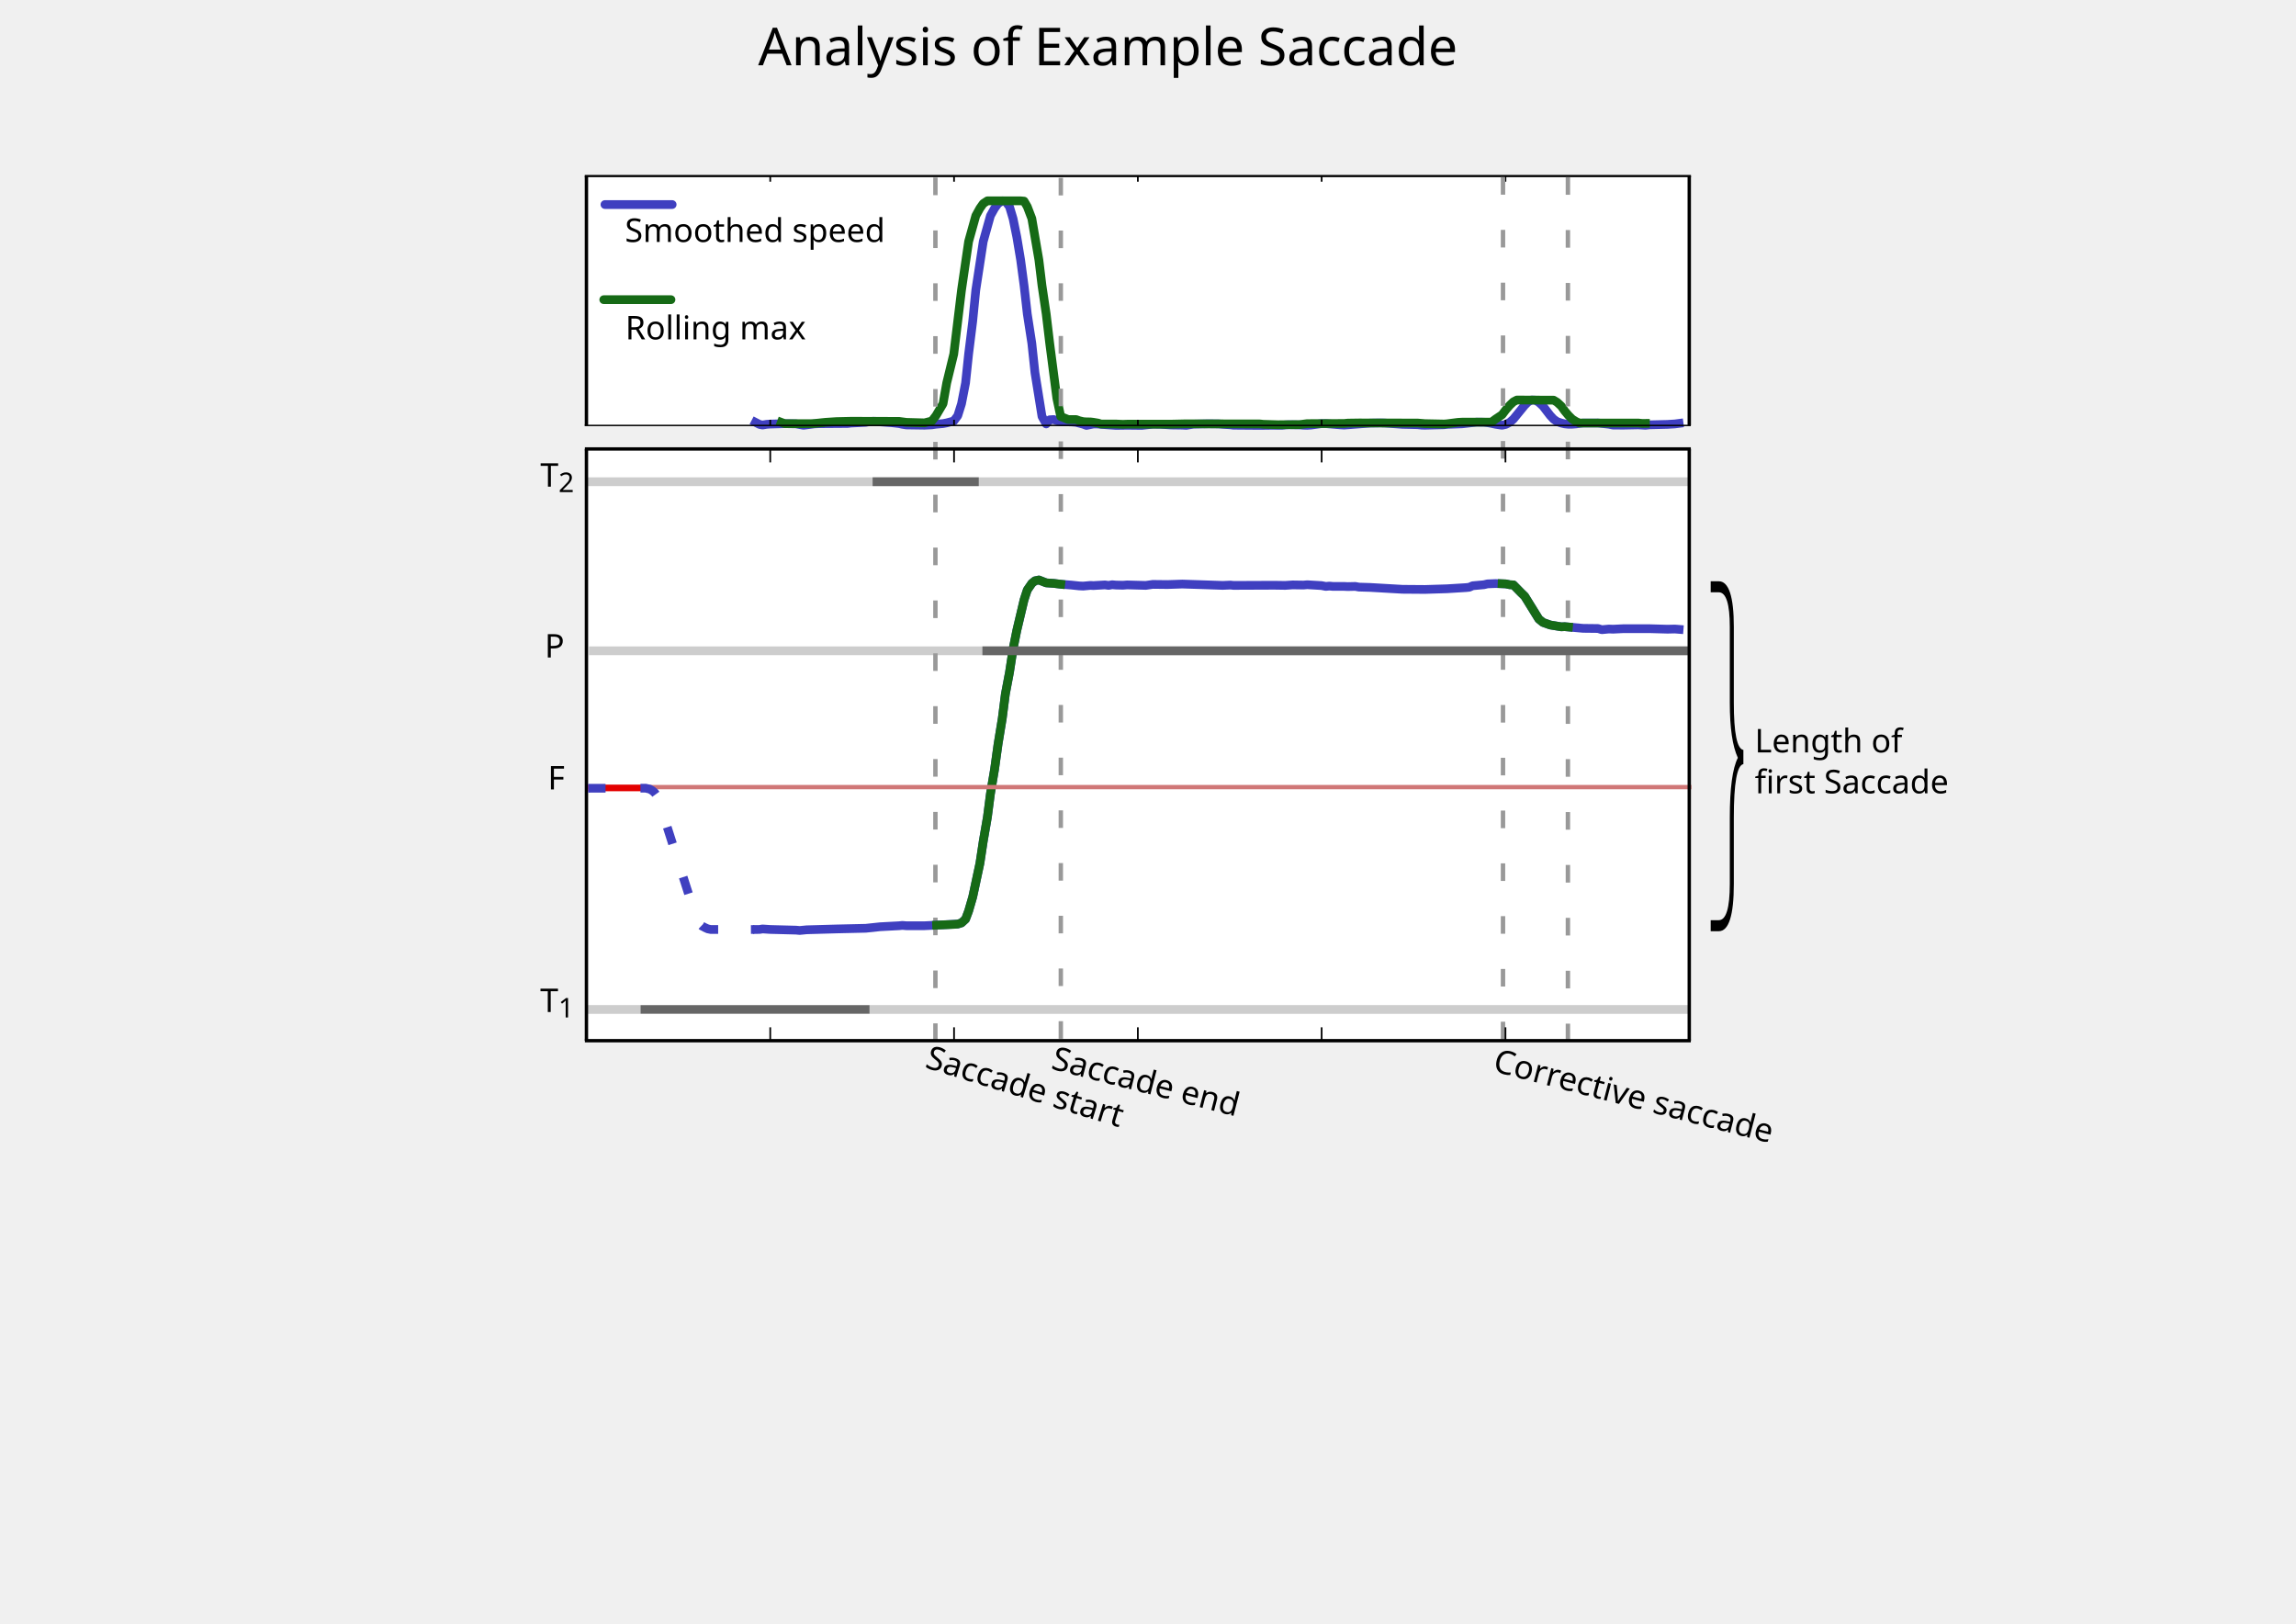
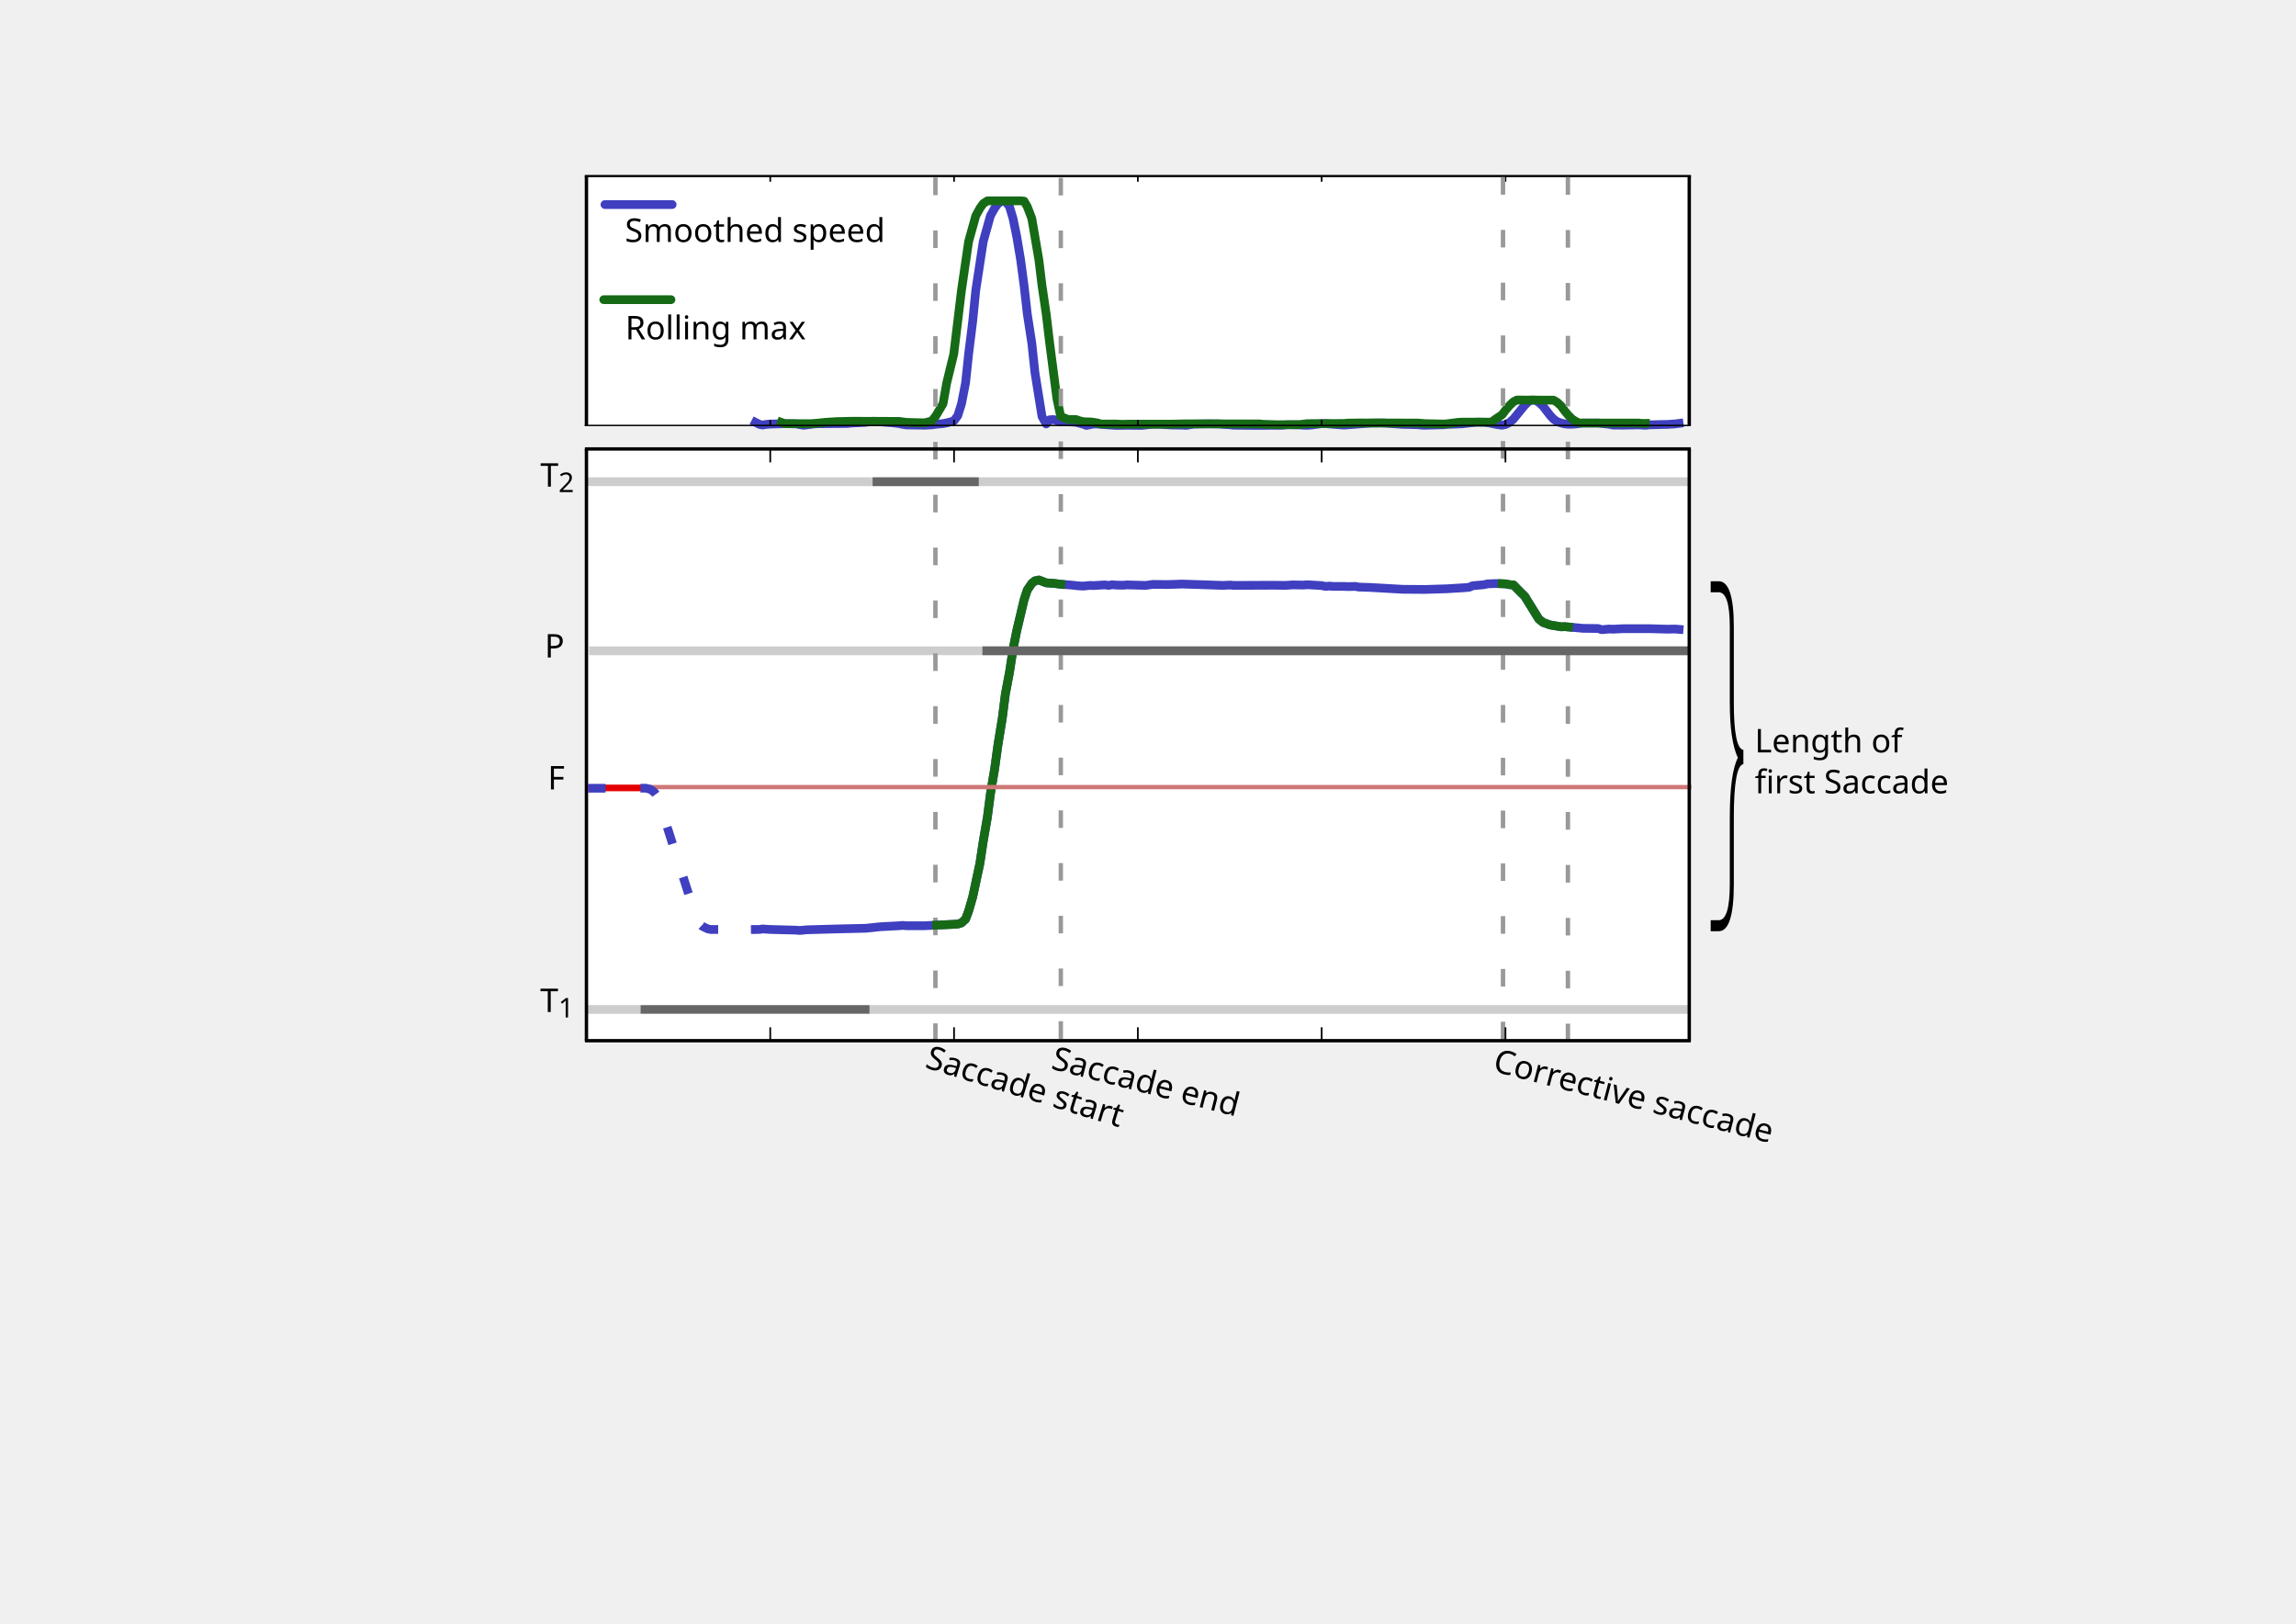
<svg xmlns="http://www.w3.org/2000/svg" xmlns:xlink="http://www.w3.org/1999/xlink" width="297mm" height="210mm" viewBox="0 0 1052.362 744.094" id="svg2" version="1.1">
  <defs id="defs4" style="stroke-linecap:butt;stroke-linejoin:round">
    <style id="style5183" type="text/css">
*{stroke-linecap:butt;stroke-linejoin:round;}
  </style>
  </defs>
  <g id="layer1" transform="translate(0,-308.2677)">
    <g id="patch_2" style="stroke-linecap:butt;stroke-linejoin:round" transform="matrix(1.545191,0,0,0.6471208,187.2647,340.371)">
      <path id="path5191" style="fill:#ffffff;stroke-linecap:butt;stroke-linejoin:round" d="m 52.763,251.672 327.127,0 0,-176.612 -327.127,0 z" />
    </g>
    <path clip-path="url(#pe4f3b6e82b)" d="m 346.276,501.815 1.842,0.951 1.403,0.277 1.851,-0.317 1.585,-0.116 6.743,-0.193 5.102,0.084 3.489,0.659 5.014,-0.654 1.775,-0.071 13.367,-0.095 1.626,-0.197 6.743,-0.334 1.816,-0.333 1.553,-0.153 1.82,0.054 1.344,0.215 5.351,0.384 3.378,0.393 1.508,0.344 1.837,0.287 8.312,0.122 3.373,-0.164 1.88,-0.281 3.245,-0.291 1.69,-0.329 3.228,-0.861 1.831,-2.418 1.723,-5.493 1.857,-9.535 1.397,-13.225 1.868,-14.971 1.429,-14.384 3.409,-22.226 3.299,-11.822 1.897,-3.394 1.59,-2.175 1.939,-1.249 1.411,0.137 1.894,2.525 1.63,5.456 1.728,8.462 1.748,10.49 1.579,11.792 1.471,12.965 2.08,13.451 1.431,13.428 3.234,20.122 1.924,3.405 1.601,-1.891 1.828,-0.117 1.448,0.541 1.771,0.434 4.874,0.122 2.168,0.163 3.287,0.883 1.466,0.549 3.172,-0.648 2.157,0.012 1.29,0.144 6.919,0.495 5.13,-0.072 6.686,0.072 5.047,-0.575 3.367,0.038 5.159,0.337 5.017,0.072 1.813,0.102 3.229,-0.558 6.822,-0.153 4.83,0.053 1.834,0.173 3.511,0.225 1.46,0.192 12.009,0.095 6.617,-0.082 3.484,0.029 1.551,-0.177 1.667,-0.087 4.898,0.074 1.802,0.146 1.712,0.049 1.834,-0.129 4.687,-0.641 2.01,-0.003 6.785,0.569 1.643,0.094 11.896,-0.901 4.744,-0.076 1.938,0.041 8.125,0.599 6.922,0.149 1.845,0.21 1.513,0.045 8.76,-0.228 1.276,-0.157 6.972,-0.257 6.708,-0.769 3.347,0.039 1.61,0.188 1.857,0.329 1.867,0.414 2.979,0.45 1.7,-0.385 1.828,-0.948 1.672,-1.482 5.173,-6.346 1.604,-1.578 1.602,-0.822 1.601,0.068 1.663,0.971 1.916,1.766 3.271,4.257 1.604,1.715 1.612,1.138 1.905,0.638 1.524,0.371 1.755,0.181 1.737,-0.018 1.831,-0.14 1.448,-0.224 1.695,-0.18 6.848,-0.006 4.982,0.558 1.914,0.387 4.696,0.036 6.79,-0.137 3.348,0.199 1.882,-0.213 8.23,-0.199 3.348,-0.205 1.958,-0.256 0,0" style="fill:none;stroke:#3f3fc0;stroke-width:4;stroke-linecap:square;stroke-linejoin:round;stroke-miterlimit:4;stroke-dasharray:none;stroke-opacity:1" id="path5194" />
    <path clip-path="url(#pe4f3b6e82b)" d="m 358.101,501.815 1.599,0.601 11.985,-0.002 1.621,-0.076 5.02,-0.531 5.033,-0.333 6.715,-0.153 22.005,0.054 3.345,0.448 8.312,0.232 3.373,-0.861 1.88,-2.418 3.245,-5.493 1.69,-9.535 3.228,-13.225 3.554,-29.355 3.254,-22.226 3.297,-11.822 1.873,-3.394 1.536,-2.175 1.913,-1.249 15.223,0 1.579,0.137 1.471,2.525 2.08,5.456 3.236,18.952 1.429,11.792 1.924,12.965 1.601,13.451 3.276,25.197 1.771,8.353 3.44,1.396 3.602,0 1.485,0.541 1.802,0.434 1.466,0.098 1.871,0.025 1.301,0.163 2.157,0.365 1.29,0.419 6.919,0.012 3.158,0.144 1.972,-0.079 20.259,-0.009 6.83,-0.153 33.696,0.053 1.59,0.173 6.621,0.196 10.007,-0.047 3.514,-0.454 16.958,-0.075 1.643,-0.166 5.104,-0.076 26.879,0.041 3.358,0.273 8.76,0.179 1.276,-0.091 5.11,-0.665 1.862,-0.104 13.522,0 1.867,-1.395 2.979,-1.986 1.7,-2.262 1.828,-2.098 1.672,-1.578 1.592,-0.822 16.843,0.068 1.612,0.971 1.905,1.766 1.524,2.163 1.755,2.095 1.737,1.715 1.831,1.138 1.448,0.623 26.925,0 1.901,0.192 1.448,-0.023 0,0" style="fill:none;stroke:#166a16;stroke-width:4;stroke-linecap:square;stroke-linejoin:round;stroke-miterlimit:4;stroke-dasharray:none;stroke-opacity:1" id="path5197" />
    <g id="matplotlib.axis_1" style="stroke-linecap:butt;stroke-linejoin:round" transform="matrix(1.545191,0,0,0.6471208,187.2647,340.371)">
      <g id="xtick_1" style="stroke-linecap:butt;stroke-linejoin:round">
        <g id="line2d_3" style="stroke-linecap:butt;stroke-linejoin:round">
          <defs id="defs5202">
            <path style="stroke:#000000;stroke-width:0.5;stroke-linecap:butt;stroke-linejoin:round" id="m93b0483c22" d="M 0,0 0,-4" />
          </defs>
          <g id="g5205" style="stroke-linecap:butt;stroke-linejoin:round">
            <use id="use5207" y="251.672" xlink:href="#m93b0483c22" x="52.763" style="stroke:#000000;stroke-width:0.5;stroke-linecap:butt;stroke-linejoin:round" width="100%" height="100%" />
          </g>
        </g>
        <g id="line2d_4" style="stroke-linecap:butt;stroke-linejoin:round">
          <defs id="defs5210">
            <path style="stroke:#000000;stroke-width:0.5;stroke-linecap:butt;stroke-linejoin:round" id="m741efc42ff" d="M 0,0 0,4" />
          </defs>
          <g id="g5213" style="stroke-linecap:butt;stroke-linejoin:round">
            <use id="use5215" y="75.06" xlink:href="#m741efc42ff" x="52.763" style="stroke:#000000;stroke-width:0.5;stroke-linecap:butt;stroke-linejoin:round" width="100%" height="100%" />
          </g>
        </g>
      </g>
      <g id="xtick_2" style="stroke-linecap:butt;stroke-linejoin:round">
        <g id="line2d_5" style="stroke-linecap:butt;stroke-linejoin:round">
          <g id="g5219" style="stroke-linecap:butt;stroke-linejoin:round">
            <use id="use5221" y="251.672" xlink:href="#m93b0483c22" x="107.284" style="stroke:#000000;stroke-width:0.5;stroke-linecap:butt;stroke-linejoin:round" width="100%" height="100%" />
          </g>
        </g>
        <g id="line2d_6" style="stroke-linecap:butt;stroke-linejoin:round">
          <g id="g5224" style="stroke-linecap:butt;stroke-linejoin:round">
            <use id="use5226" y="75.06" xlink:href="#m741efc42ff" x="107.284" style="stroke:#000000;stroke-width:0.5;stroke-linecap:butt;stroke-linejoin:round" width="100%" height="100%" />
          </g>
        </g>
      </g>
      <g id="xtick_3" style="stroke-linecap:butt;stroke-linejoin:round">
        <g id="line2d_7" style="stroke-linecap:butt;stroke-linejoin:round">
          <g id="g5230" style="stroke-linecap:butt;stroke-linejoin:round">
            <use id="use5232" y="251.672" xlink:href="#m93b0483c22" x="161.805" style="stroke:#000000;stroke-width:0.5;stroke-linecap:butt;stroke-linejoin:round" width="100%" height="100%" />
          </g>
        </g>
        <g id="line2d_8" style="stroke-linecap:butt;stroke-linejoin:round">
          <g id="g5235" style="stroke-linecap:butt;stroke-linejoin:round">
            <use id="use5237" y="75.06" xlink:href="#m741efc42ff" x="161.805" style="stroke:#000000;stroke-width:0.5;stroke-linecap:butt;stroke-linejoin:round" width="100%" height="100%" />
          </g>
        </g>
      </g>
      <g id="xtick_4" style="stroke-linecap:butt;stroke-linejoin:round">
        <g id="line2d_9" style="stroke-linecap:butt;stroke-linejoin:round">
          <g id="g5241" style="stroke-linecap:butt;stroke-linejoin:round">
            <use id="use5243" y="251.672" xlink:href="#m93b0483c22" x="216.326" style="stroke:#000000;stroke-width:0.5;stroke-linecap:butt;stroke-linejoin:round" width="100%" height="100%" />
          </g>
        </g>
        <g id="line2d_10" style="stroke-linecap:butt;stroke-linejoin:round">
          <g id="g5246" style="stroke-linecap:butt;stroke-linejoin:round">
            <use id="use5248" y="75.06" xlink:href="#m741efc42ff" x="216.326" style="stroke:#000000;stroke-width:0.5;stroke-linecap:butt;stroke-linejoin:round" width="100%" height="100%" />
          </g>
        </g>
      </g>
      <g id="xtick_5" style="stroke-linecap:butt;stroke-linejoin:round">
        <g id="line2d_11" style="stroke-linecap:butt;stroke-linejoin:round">
          <g id="g5252" style="stroke-linecap:butt;stroke-linejoin:round">
            <use id="use5254" y="251.672" xlink:href="#m93b0483c22" x="270.848" style="stroke:#000000;stroke-width:0.5;stroke-linecap:butt;stroke-linejoin:round" width="100%" height="100%" />
          </g>
        </g>
        <g id="line2d_12" style="stroke-linecap:butt;stroke-linejoin:round">
          <g id="g5257" style="stroke-linecap:butt;stroke-linejoin:round">
            <use id="use5259" y="75.06" xlink:href="#m741efc42ff" x="270.848" style="stroke:#000000;stroke-width:0.5;stroke-linecap:butt;stroke-linejoin:round" width="100%" height="100%" />
          </g>
        </g>
      </g>
      <g id="xtick_6" style="stroke-linecap:butt;stroke-linejoin:round">
        <g id="line2d_13" style="stroke-linecap:butt;stroke-linejoin:round">
          <g id="g5263" style="stroke-linecap:butt;stroke-linejoin:round">
            <use id="use5265" y="251.672" xlink:href="#m93b0483c22" x="325.369" style="stroke:#000000;stroke-width:0.5;stroke-linecap:butt;stroke-linejoin:round" width="100%" height="100%" />
          </g>
        </g>
        <g id="line2d_14" style="stroke-linecap:butt;stroke-linejoin:round">
          <g id="g5268" style="stroke-linecap:butt;stroke-linejoin:round">
            <use id="use5270" y="75.06" xlink:href="#m741efc42ff" x="325.369" style="stroke:#000000;stroke-width:0.5;stroke-linecap:butt;stroke-linejoin:round" width="100%" height="100%" />
          </g>
        </g>
      </g>
      <g id="xtick_7" style="stroke-linecap:butt;stroke-linejoin:round">
        <g id="line2d_15" style="stroke-linecap:butt;stroke-linejoin:round">
          <g id="g5274" style="stroke-linecap:butt;stroke-linejoin:round">
            <use id="use5276" y="251.672" xlink:href="#m93b0483c22" x="379.89" style="stroke:#000000;stroke-width:0.5;stroke-linecap:butt;stroke-linejoin:round" width="100%" height="100%" />
          </g>
        </g>
        <g id="line2d_16" style="stroke-linecap:butt;stroke-linejoin:round">
          <g id="g5279" style="stroke-linecap:butt;stroke-linejoin:round">
            <use id="use5281" y="75.06" xlink:href="#m741efc42ff" x="379.89" style="stroke:#000000;stroke-width:0.5;stroke-linecap:butt;stroke-linejoin:round" width="100%" height="100%" />
          </g>
        </g>
      </g>
    </g>
    <path d="m 268.027,388.944 507.021,0" style="fill:none;stroke:#000000;stroke-width:1.001;stroke-linecap:butt;stroke-linejoin:round" id="path5499" />
    <g id="patch_4" style="stroke-linecap:butt;stroke-linejoin:round" transform="matrix(1.545191,0,0,0.6471208,187.2647,340.371)">
      <path id="path5502" style="fill:none;stroke:#000000;stroke-linecap:butt;stroke-linejoin:round" d="m 379.89,251.672 0,-176.612" />
    </g>
    <g id="patch_5" style="stroke-linecap:butt;stroke-linejoin:round" transform="matrix(1.54977,0,0,0.6471208,186.2196,340.371)">
      <path id="path5505" style="fill:none;stroke:#000000;stroke-linecap:butt;stroke-linejoin:round" d="m 52.763,251.672 327.127,0" />
    </g>
    <g id="patch_6" style="stroke-linecap:butt;stroke-linejoin:round" transform="matrix(1.545191,0,0,0.6471208,187.2647,340.371)">
      <path id="path5508" style="fill:none;stroke:#000000;stroke-linecap:butt;stroke-linejoin:round" d="m 52.763,251.672 0,-176.612" />
    </g>
    <g id="patch_7" style="stroke-linecap:butt;stroke-linejoin:round" transform="matrix(1.545191,0,0,1.535431,187.2647,73.35537)">
      <path id="path5512" style="fill:#ffffff;stroke-linecap:butt;stroke-linejoin:round" d="m 52.763,463.606 327.127,0 0,-176.612 -327.127,0 z" />
    </g>
    <path id="path4305" style="fill:none;stroke:#cdcdcd;stroke-width:4.032;stroke-linecap:square;stroke-linejoin:round;stroke-miterlimit:4;stroke-dasharray:none;stroke-opacity:1" d="m 270.503,529.027 501.936,0" clip-path="url(#p2c31ccbd9a)" />
    <path id="path4307" style="fill:#333333;stroke:#cdcdcd;stroke-width:4;stroke-linecap:square;stroke-linejoin:round;stroke-miterlimit:4;stroke-dasharray:none;stroke-opacity:1" d="m 271.975,606.505 500.618,0" clip-path="url(#p2c31ccbd9a)" />
    <path id="path4309" style="fill:none;stroke:#cdcdcd;stroke-width:4.019;stroke-linecap:square;stroke-linejoin:round;stroke-miterlimit:4;stroke-dasharray:none;stroke-opacity:1" d="m 271.205,770.863 500.646,0" clip-path="url(#p2c31ccbd9a)" />
    <path style="opacity:1;fill:#999999;fill-rule:evenodd;stroke:#999999;stroke-width:2.019;stroke-linecap:butt;stroke-linejoin:miter;stroke-miterlimit:4;stroke-dasharray:8.075, 16.15;stroke-dashoffset:0;stroke-opacity:1" d="m 428.745,785.313 0,-397.323 0,0" id="path8197" />
    <path style="opacity:1;fill:#999999;fill-rule:evenodd;stroke:#999999;stroke-width:2.013;stroke-linecap:butt;stroke-linejoin:miter;stroke-miterlimit:4;stroke-dasharray:8.052, 16.103;stroke-dashoffset:0;stroke-opacity:1" d="m 486.219,784.303 0,-395.038 0,0" id="path8199" />
    <path clip-path="url(#p2c31ccbd9a)" d="m 346.186,734.225 1.931,-0.015 1.403,-0.233 3.437,0.233 11.845,0.31 1.752,0.155 3.171,-0.31 13.633,-0.388 13.459,-0.309 6.533,-0.697 8.729,-0.465 1.508,-0.155 1.837,0.155 8.312,0 15.248,-0.775 1.723,-0.542 1.857,-1.704 1.397,-3.719 1.868,-6.432 3.302,-15.417 1.536,-10.151 1.913,-11.078 1.386,-10.693 1.897,-11.235 1.59,-11.467 1.939,-11.854 1.411,-11.08 1.894,-9.996 1.63,-10.614 1.728,-8.6 3.327,-14.023 1.471,-4.494 2.08,-3.022 1.431,-1.162 1.805,-0.387 3.353,1.317 3.429,0.232 3.219,0.388 4.874,0.387 3.653,0.387 1.802,0.078 3.338,-0.31 1.301,0.077 5.314,-0.31 1.65,0.233 1.672,-0.31 1.731,0.155 3.158,0.077 1.972,-0.155 8.528,0.233 3.205,-0.465 6.746,0.077 6.797,-0.232 11.864,0.387 6.664,0.233 3.511,-0.155 1.46,0.155 18.626,-0.078 5.036,0.078 3.406,-0.233 4.962,0.078 1.712,-0.155 6.521,0.387 2.01,0.388 1.636,-0.155 1.692,0.155 5.099,0 1.643,0.077 3.452,-0.077 1.652,0.309 5.15,0.155 14.806,0.852 10.28,0.078 10.036,-0.31 8.769,-0.542 1.528,-0.155 1.57,-0.697 5.159,-0.465 1.61,-0.387 3.724,-0.155 4.679,0.155 1.828,0.387 1.672,0.077 3.497,3.565 1.677,1.626 6.47,10.459 1.916,1.551 3.271,1.162 5.121,0.852 1.524,-0.078 8.466,0.775 6.848,0.077 1.709,0.542 3.273,-0.309 1.914,0.077 4.696,-0.232 12.02,0 8.23,0.232 3.348,-0.077 1.958,0.154 0,0" style="opacity:1;fill:none;stroke:#3f3fc0;stroke-width:4;stroke-linecap:square;stroke-linejoin:round;stroke-miterlimit:4;stroke-dasharray:none;stroke-opacity:1" id="path5515" />
    <path style="opacity:1;fill:#999999;fill-rule:evenodd;stroke:#999999;stroke-width:2.016;stroke-linecap:butt;stroke-linejoin:miter;stroke-miterlimit:4;stroke-dasharray:8.064, 16.128;stroke-dashoffset:0;stroke-opacity:1" d="m 688.896,784.556 0,-396.254 0,0" id="path8201" />
    <path style="fill:none;stroke:#166a16;stroke-width:4;stroke-linecap:square;stroke-linejoin:round;stroke-miterlimit:4;stroke-dasharray:none;stroke-opacity:1" d="m 429.28,732.226 7.873,-0.341 1.831,-0.155 1.723,-0.542 1.857,-1.704 1.397,-3.719 1.868,-6.432 3.302,-15.417 1.536,-10.151 1.913,-11.078 1.386,-10.693 1.897,-11.235 1.59,-11.467 1.939,-11.854 1.411,-11.08 1.894,-9.996 1.63,-10.614 1.728,-8.6 3.327,-14.023 1.471,-4.494 2.08,-3.022 1.431,-1.162 1.805,-0.387 3.353,1.317 3.429,0.232 3.219,0.388 m 202.296,-0.233 1.7,0.078 1.828,0.387 1.672,0.077 3.497,3.565 1.677,1.626 6.47,10.459 1.916,1.551 3.271,1.162 5.121,0.852 1.524,-0.078 1.755,0.155" id="path5518" />
    <path style="opacity:1;fill:#999999;fill-rule:evenodd;stroke:#999999;stroke-width:2.02;stroke-linecap:butt;stroke-linejoin:miter;stroke-miterlimit:4;stroke-dasharray:8.082, 16.164;stroke-dashoffset:0;stroke-opacity:1" d="m 718.643,785.464 0,-408.23 0,0" id="path8205" />
    <path clip-path="url(#p2c31ccbd9a)" d="m 295.565,770.863 101.027,0" style="fill:none;stroke:#666666;stroke-width:3.876;stroke-linecap:square;stroke-linejoin:round;stroke-miterlimit:4;stroke-dasharray:none;stroke-opacity:1" id="path5521" />
    <path clip-path="url(#p2c31ccbd9a)" d="m 401.962,529.027 44.645,0" style="fill:none;stroke:#666666;stroke-width:4;stroke-linecap:square;stroke-linejoin:round;stroke-miterlimit:4;stroke-dasharray:none;stroke-opacity:1" id="path5524" />
    <path clip-path="url(#p2c31ccbd9a)" d="m 452.283,606.505 320.538,0" style="fill:#333333;stroke:#666666;stroke-width:3.995;stroke-linecap:square;stroke-linejoin:round;stroke-miterlimit:4;stroke-dasharray:none" id="path5527" />
    <path clip-path="url(#p2c31ccbd9a)" d="m 269.417,668.972 504.852,0" style="fill:none;fill-opacity:1;stroke:#d07777;stroke-width:1.999;stroke-linecap:square;stroke-linejoin:round;stroke-miterlimit:4;stroke-dasharray:none;stroke-dashoffset:0;stroke-opacity:1" id="path5530" />
    <g id="matplotlib.axis_3" style="stroke-linecap:butt;stroke-linejoin:round" transform="matrix(1.545191,0,0,1.535431,187.2647,73.35537)">
      <g id="xtick_8" style="stroke-linecap:butt;stroke-linejoin:round">
        <g id="line2d_39" style="stroke-linecap:butt;stroke-linejoin:round">
          <g id="g5535" style="stroke-linecap:butt;stroke-linejoin:round">
            <use id="use5537" y="463.606" xlink:href="#m93b0483c22" x="52.763" style="stroke:#000000;stroke-width:0.5;stroke-linecap:butt;stroke-linejoin:round" width="100%" height="100%" />
          </g>
        </g>
        <g id="line2d_40" style="stroke-linecap:butt;stroke-linejoin:round">
          <g id="g5540" style="stroke-linecap:butt;stroke-linejoin:round">
            <use id="use5542" y="286.994" xlink:href="#m741efc42ff" x="52.763" style="stroke:#000000;stroke-width:0.5;stroke-linecap:butt;stroke-linejoin:round" width="100%" height="100%" />
          </g>
        </g>
      </g>
      <g id="xtick_9" style="stroke-linecap:butt;stroke-linejoin:round">
        <g id="line2d_41" style="stroke-linecap:butt;stroke-linejoin:round">
          <g id="g5546" style="stroke-linecap:butt;stroke-linejoin:round">
            <use id="use5548" y="463.606" xlink:href="#m93b0483c22" x="107.284" style="stroke:#000000;stroke-width:0.5;stroke-linecap:butt;stroke-linejoin:round" width="100%" height="100%" />
          </g>
        </g>
        <g id="line2d_42" style="stroke-linecap:butt;stroke-linejoin:round">
          <g id="g5551" style="stroke-linecap:butt;stroke-linejoin:round">
            <use id="use5553" y="286.994" xlink:href="#m741efc42ff" x="107.284" style="stroke:#000000;stroke-width:0.5;stroke-linecap:butt;stroke-linejoin:round" width="100%" height="100%" />
          </g>
        </g>
      </g>
      <g id="xtick_10" style="stroke-linecap:butt;stroke-linejoin:round">
        <g id="line2d_43" style="stroke-linecap:butt;stroke-linejoin:round">
          <g id="g5557" style="stroke-linecap:butt;stroke-linejoin:round">
            <use id="use5559" y="463.606" xlink:href="#m93b0483c22" x="161.805" style="stroke:#000000;stroke-width:0.5;stroke-linecap:butt;stroke-linejoin:round" width="100%" height="100%" />
          </g>
        </g>
        <g id="line2d_44" style="stroke-linecap:butt;stroke-linejoin:round">
          <g id="g5562" style="stroke-linecap:butt;stroke-linejoin:round">
            <use id="use5564" y="286.994" xlink:href="#m741efc42ff" x="161.805" style="stroke:#000000;stroke-width:0.5;stroke-linecap:butt;stroke-linejoin:round" width="100%" height="100%" />
          </g>
        </g>
      </g>
      <g id="xtick_11" style="stroke-linecap:butt;stroke-linejoin:round">
        <g id="line2d_45" style="stroke-linecap:butt;stroke-linejoin:round">
          <g id="g5568" style="stroke-linecap:butt;stroke-linejoin:round">
            <use id="use5570" y="463.606" xlink:href="#m93b0483c22" x="216.326" style="stroke:#000000;stroke-width:0.5;stroke-linecap:butt;stroke-linejoin:round" width="100%" height="100%" />
          </g>
        </g>
        <g id="line2d_46" style="stroke-linecap:butt;stroke-linejoin:round">
          <g id="g5573" style="stroke-linecap:butt;stroke-linejoin:round">
            <use id="use5575" y="286.994" xlink:href="#m741efc42ff" x="216.326" style="stroke:#000000;stroke-width:0.5;stroke-linecap:butt;stroke-linejoin:round" width="100%" height="100%" />
          </g>
        </g>
      </g>
      <g id="xtick_12" style="stroke-linecap:butt;stroke-linejoin:round">
        <g id="line2d_47" style="stroke-linecap:butt;stroke-linejoin:round">
          <g id="g5579" style="stroke-linecap:butt;stroke-linejoin:round">
            <use id="use5581" y="463.606" xlink:href="#m93b0483c22" x="270.848" style="stroke:#000000;stroke-width:0.5;stroke-linecap:butt;stroke-linejoin:round" width="100%" height="100%" />
          </g>
        </g>
        <g id="line2d_48" style="stroke-linecap:butt;stroke-linejoin:round">
          <g id="g5584" style="stroke-linecap:butt;stroke-linejoin:round">
            <use id="use5586" y="286.994" xlink:href="#m741efc42ff" x="270.848" style="stroke:#000000;stroke-width:0.5;stroke-linecap:butt;stroke-linejoin:round" width="100%" height="100%" />
          </g>
        </g>
      </g>
      <g id="xtick_13" style="stroke-linecap:butt;stroke-linejoin:round">
        <g id="line2d_49" style="stroke-linecap:butt;stroke-linejoin:round">
          <g id="g5590" style="stroke-linecap:butt;stroke-linejoin:round">
            <use id="use5592" y="463.606" xlink:href="#m93b0483c22" x="325.369" style="stroke:#000000;stroke-width:0.5;stroke-linecap:butt;stroke-linejoin:round" width="100%" height="100%" />
          </g>
        </g>
        <g id="line2d_50" style="stroke-linecap:butt;stroke-linejoin:round">
          <g id="g5595" style="stroke-linecap:butt;stroke-linejoin:round">
            <use id="use5597" y="286.994" xlink:href="#m741efc42ff" x="325.369" style="stroke:#000000;stroke-width:0.5;stroke-linecap:butt;stroke-linejoin:round" width="100%" height="100%" />
          </g>
        </g>
      </g>
      <g id="xtick_14" style="stroke-linecap:butt;stroke-linejoin:round">
        <g id="line2d_51" style="stroke-linecap:butt;stroke-linejoin:round">
          <g id="g5601" style="stroke-linecap:butt;stroke-linejoin:round">
            <use id="use5603" y="463.606" xlink:href="#m93b0483c22" x="379.89" style="stroke:#000000;stroke-width:0.5;stroke-linecap:butt;stroke-linejoin:round" width="100%" height="100%" />
          </g>
        </g>
        <g id="line2d_52" style="stroke-linecap:butt;stroke-linejoin:round">
          <g id="g5606" style="stroke-linecap:butt;stroke-linejoin:round">
            <use id="use5608" y="286.994" xlink:href="#m741efc42ff" x="379.89" style="stroke:#000000;stroke-width:0.5;stroke-linecap:butt;stroke-linejoin:round" width="100%" height="100%" />
          </g>
        </g>
      </g>
    </g>
    <g id="line2d_67" style="stroke-linecap:butt;stroke-linejoin:round" transform="matrix(1.545191,0,0,1.535431,187.2647,73.35537)">
      <g id="g5754" style="stroke-linecap:butt;stroke-linejoin:round">
        <path d="m 52.763,286.994 4,0" id="use5756" style="stroke:#000000;stroke-width:0.5;stroke-linecap:butt;stroke-linejoin:round" />
      </g>
    </g>
    <g id="line2d_68" style="stroke-linecap:butt;stroke-linejoin:round" transform="matrix(1.545191,0,0,1.535431,187.2647,73.35537)">
      <g id="g5759" style="stroke-linecap:butt;stroke-linejoin:round">
        <path d="m 379.89,286.994 -4,0" id="use5761" style="stroke:#000000;stroke-width:0.5;stroke-linecap:butt;stroke-linejoin:round" />
      </g>
    </g>
    <g id="patch_8" style="stroke-linecap:butt;stroke-linejoin:round" transform="matrix(1.549558,0,0,1.535431,186.3201,73.35537)">
      <path id="path5773" style="fill:none;stroke:#000000;stroke-linecap:butt;stroke-linejoin:round" d="m 52.763,286.994 327.127,0" />
    </g>
    <g id="patch_9" style="stroke-linecap:butt;stroke-linejoin:round" transform="matrix(1.545191,0,0,1.535431,187.2647,73.35537)">
      <path id="path5776" style="fill:none;stroke:#000000;stroke-linecap:butt;stroke-linejoin:round" d="m 379.89,463.606 0,-176.612" />
    </g>
    <g id="patch_11" style="stroke-linecap:butt;stroke-linejoin:round" transform="matrix(1.545191,0,0,1.535431,187.2647,73.35537)">
      <path id="path5782" style="fill:none;stroke:#000000;stroke-linecap:butt;stroke-linejoin:round" d="m 52.763,463.606 0,-176.612" />
    </g>
    <text xml:space="preserve" style="font-style:normal;font-weight:normal;font-size:15px;line-height:125%;font-family:sans-serif;letter-spacing:0px;word-spacing:0px;fill:#000000;fill-opacity:1;stroke:none;stroke-width:1px;stroke-linecap:butt;stroke-linejoin:miter;stroke-opacity:1" x="251.071" y="670.041" id="text8139">
      <tspan id="tspan8141" style="font-size:15px;stroke-linecap:butt;stroke-linejoin:round" x="251.071" y="670.041">F</tspan>
    </text>
    <text xml:space="preserve" style="font-style:normal;font-weight:normal;font-size:20px;line-height:125%;font-family:sans-serif;letter-spacing:0px;word-spacing:0px;fill:#000000;fill-opacity:1;stroke:none;stroke-width:1px;stroke-linecap:butt;stroke-linejoin:miter;stroke-opacity:1" x="247.648" y="531.288" id="text8143">
      <tspan id="tspan8145" style="font-size:15px;stroke-linecap:butt;stroke-linejoin:round" x="247.648" y="531.288">T<tspan style="font-size:12.5px;baseline-shift:sub;stroke-linecap:butt;stroke-linejoin:round" id="tspan8147">2</tspan>
      </tspan>
    </text>
    <text xml:space="preserve" style="font-style:normal;font-weight:normal;font-size:15px;line-height:125%;font-family:sans-serif;letter-spacing:0px;word-spacing:0px;fill:#000000;fill-opacity:1;stroke:none;stroke-width:1px;stroke-linecap:butt;stroke-linejoin:miter;stroke-opacity:1" x="247.574" y="772.047" id="text8149">
      <tspan id="tspan8151" style="font-size:15px;stroke-linecap:butt;stroke-linejoin:round" x="247.574" y="772.047">T<tspan style="font-size:12.5px;baseline-shift:sub;stroke-linecap:butt;stroke-linejoin:round" id="tspan8153">1</tspan>
      </tspan>
    </text>
    <text xml:space="preserve" style="font-style:normal;font-weight:normal;font-size:15px;line-height:125%;font-family:sans-serif;letter-spacing:0px;word-spacing:0px;fill:#000000;fill-opacity:1;stroke:none;stroke-width:1px;stroke-linecap:butt;stroke-linejoin:miter;stroke-opacity:1" x="249.643" y="609.594" id="text8157">
      <tspan id="tspan8159" style="stroke-linecap:butt;stroke-linejoin:round" x="249.643" y="609.594">P</tspan>
    </text>
    <path id="path4311" style="fill:none;fill-opacity:1;stroke:#e40000;stroke-width:3;stroke-linecap:square;stroke-linejoin:round;stroke-miterlimit:4;stroke-dasharray:none;stroke-dashoffset:0;stroke-opacity:1" d="m 271.031,669.377 24.69,0" clip-path="url(#p2c31ccbd9a)" />
    <path style="opacity:1;fill:none;fill-rule:evenodd;stroke:#3f3fc0;stroke-width:4;stroke-linecap:butt;stroke-linejoin:miter;stroke-miterlimit:4;stroke-dasharray:8, 16;stroke-dashoffset:0;stroke-opacity:1" d="m 269.556,669.502 26.375,-0.032 1.822,0.409 1.194,0.691 1.097,0.911 0.776,1.085 0.638,1.201 0.472,1.385 17.118,53.558 0.75,1.605 0.782,1.186 1.193,1.145 1.305,0.691 1.32,0.597 1.351,0.283 19.965,0" id="path8190" />
    <g id="patch_10" style="stroke-linecap:butt;stroke-linejoin:round" transform="matrix(1.549558,0,0,1.535431,186.3201,73.35537)">
      <path id="path5779" style="fill:none;stroke:#000000;stroke-linecap:butt;stroke-linejoin:round" d="m 52.763,463.606 327.127,0" />
    </g>
    <g transform="matrix(0.5649753,0,0,1.769989,-4.285714,-2.857143)" style="font-style:normal;font-weight:normal;font-size:8.707px;line-height:125%;font-family:sans-serif;letter-spacing:0px;word-spacing:0px;fill:#000000;fill-opacity:1;stroke:none;stroke-width:1px;stroke-linecap:butt;stroke-linejoin:miter;stroke-opacity:1" id="text8207">
      <path d="m 1395.407,416.881 0,-2.857 6.53,0 q 8.979,0 8.979,-9.388 l 0,-17.143 q 0,-11.428 6.53,-15.51 -6.53,-4.49 -6.53,-14.285 l 0,-19.591 q 0,-8.979 -8.979,-8.979 l -6.53,0 0,-2.857 6.53,0 q 12.245,0 12.245,11.836 l 0,19.591 q 0,11.836 7.755,12.245 l 0,3.673 q -7.755,0.408 -7.755,13.877 l 0,17.143 q 0,12.245 -12.245,12.245 l -6.53,0 z" style="font-style:normal;font-variant:normal;font-weight:normal;font-stretch:normal;font-size:104.488px;font-family:'Ume Mincho S3';-inkscape-font-specification:'Ume Mincho S3';stroke-linecap:butt;stroke-linejoin:round" id="path8212" />
    </g>
    <text xml:space="preserve" style="font-style:normal;font-weight:normal;font-size:15px;line-height:125%;font-family:sans-serif;letter-spacing:0px;word-spacing:0px;fill:#000000;fill-opacity:1;stroke:none;stroke-width:1px;stroke-linecap:butt;stroke-linejoin:miter;stroke-opacity:1" x="804.286" y="653.076" id="text8214">
      <tspan id="tspan8216" style="stroke-linecap:butt;stroke-linejoin:round" x="804.286" y="653.076">Length of </tspan>
      <tspan style="stroke-linecap:butt;stroke-linejoin:round" x="804.286" y="671.826" id="tspan8218">first Saccade</tspan>
    </text>
    <g id="g8267" transform="translate(-0.7142883,-43.57143)" style="stroke-linecap:butt;stroke-linejoin:round">
      <path id="path8224-2" d="m 277.988,445.576 30.81,0 0,0" style="fill:none;fill-rule:evenodd;stroke:#3f3fc0;stroke-width:4;stroke-linecap:round;stroke-linejoin:miter;stroke-miterlimit:4;stroke-dasharray:none;stroke-opacity:1" />
      <text id="text8252" y="462.719" x="287.143" style="font-style:normal;font-weight:normal;font-size:15px;line-height:125%;font-family:sans-serif;letter-spacing:0px;word-spacing:0px;fill:#000000;fill-opacity:1;stroke:none;stroke-width:1px;stroke-linecap:butt;stroke-linejoin:miter;stroke-opacity:1" xml:space="preserve">
        <tspan id="tspan8256" y="462.719" x="287.143" style="stroke-linecap:butt;stroke-linejoin:round">Smoothed speed</tspan>
      </text>
    </g>
    <path style="fill:none;fill-rule:evenodd;stroke:#166a16;stroke-width:4;stroke-linecap:round;stroke-linejoin:miter;stroke-miterlimit:4;stroke-dasharray:none;stroke-opacity:1" d="m 276.73,445.598 30.81,0 0,0" id="path8224" />
    <text xml:space="preserve" style="font-style:normal;font-weight:normal;font-size:15px;line-height:125%;font-family:sans-serif;letter-spacing:0px;word-spacing:0px;fill:#000000;fill-opacity:1;stroke:none;stroke-width:1px;stroke-linecap:butt;stroke-linejoin:miter;stroke-opacity:1" x="286.607" y="463.791" id="text8258">
      <tspan id="tspan8260" style="stroke-linecap:butt;stroke-linejoin:round" x="286.607" y="463.791">Rolling max</tspan>
    </text>
    <text xml:space="preserve" style="font-style:normal;font-weight:normal;font-size:15px;line-height:125%;font-family:sans-serif;letter-spacing:0px;word-spacing:0px;fill:#000000;fill-opacity:1;stroke:none;stroke-width:1px;stroke-linecap:butt;stroke-linejoin:miter;stroke-opacity:1" x="639.315" y="637.495" id="text8273" transform="matrix(0.9557695,0.2941167,-0.2941167,0.9557695,0,0)">
      <tspan id="tspan8275" style="stroke-linecap:butt;stroke-linejoin:round" x="639.315" y="637.495">Saccade start</tspan>
    </text>
    <text xml:space="preserve" style="font-style:normal;font-weight:normal;font-size:15px;line-height:125%;font-family:sans-serif;letter-spacing:0px;word-spacing:0px;fill:#000000;fill-opacity:1;stroke:none;stroke-width:1px;stroke-linecap:butt;stroke-linejoin:miter;stroke-opacity:1" x="665.426" y="652.404" id="text8277" transform="matrix(0.9682929,0.2498176,-0.2498176,0.9682929,0,0)">
      <tspan id="tspan8279" style="stroke-linecap:butt;stroke-linejoin:round" x="665.426" y="652.404">Saccade end</tspan>
    </text>
    <text xml:space="preserve" style="font-style:normal;font-weight:normal;font-size:15px;line-height:125%;font-family:sans-serif;letter-spacing:0px;word-spacing:0px;fill:#000000;fill-opacity:1;stroke:none;stroke-width:1px;stroke-linecap:butt;stroke-linejoin:miter;stroke-opacity:1" x="862.648" y="601.554" id="text8273-8" transform="matrix(0.9679131,0.2512853,-0.2512853,0.9679131,0,0)">
      <tspan id="tspan8275-9" style="stroke-linecap:butt;stroke-linejoin:round" x="862.648" y="601.554">Corrective saccade</tspan>
    </text>
-     <text xml:space="preserve" style="font-size:24px;font-style:normal;font-weight:normal;line-height:125%;letter-spacing:0px;word-spacing:0px;fill:#000000;fill-opacity:1;stroke:none;font-family:Sans" x="347.492" y="29.917" id="text3158" transform="translate(0,308.2677)">
-       <tspan id="tspan3160" x="347.492" y="29.917">Analysis of Example Saccade</tspan>
-     </text>
  </g>
</svg>
